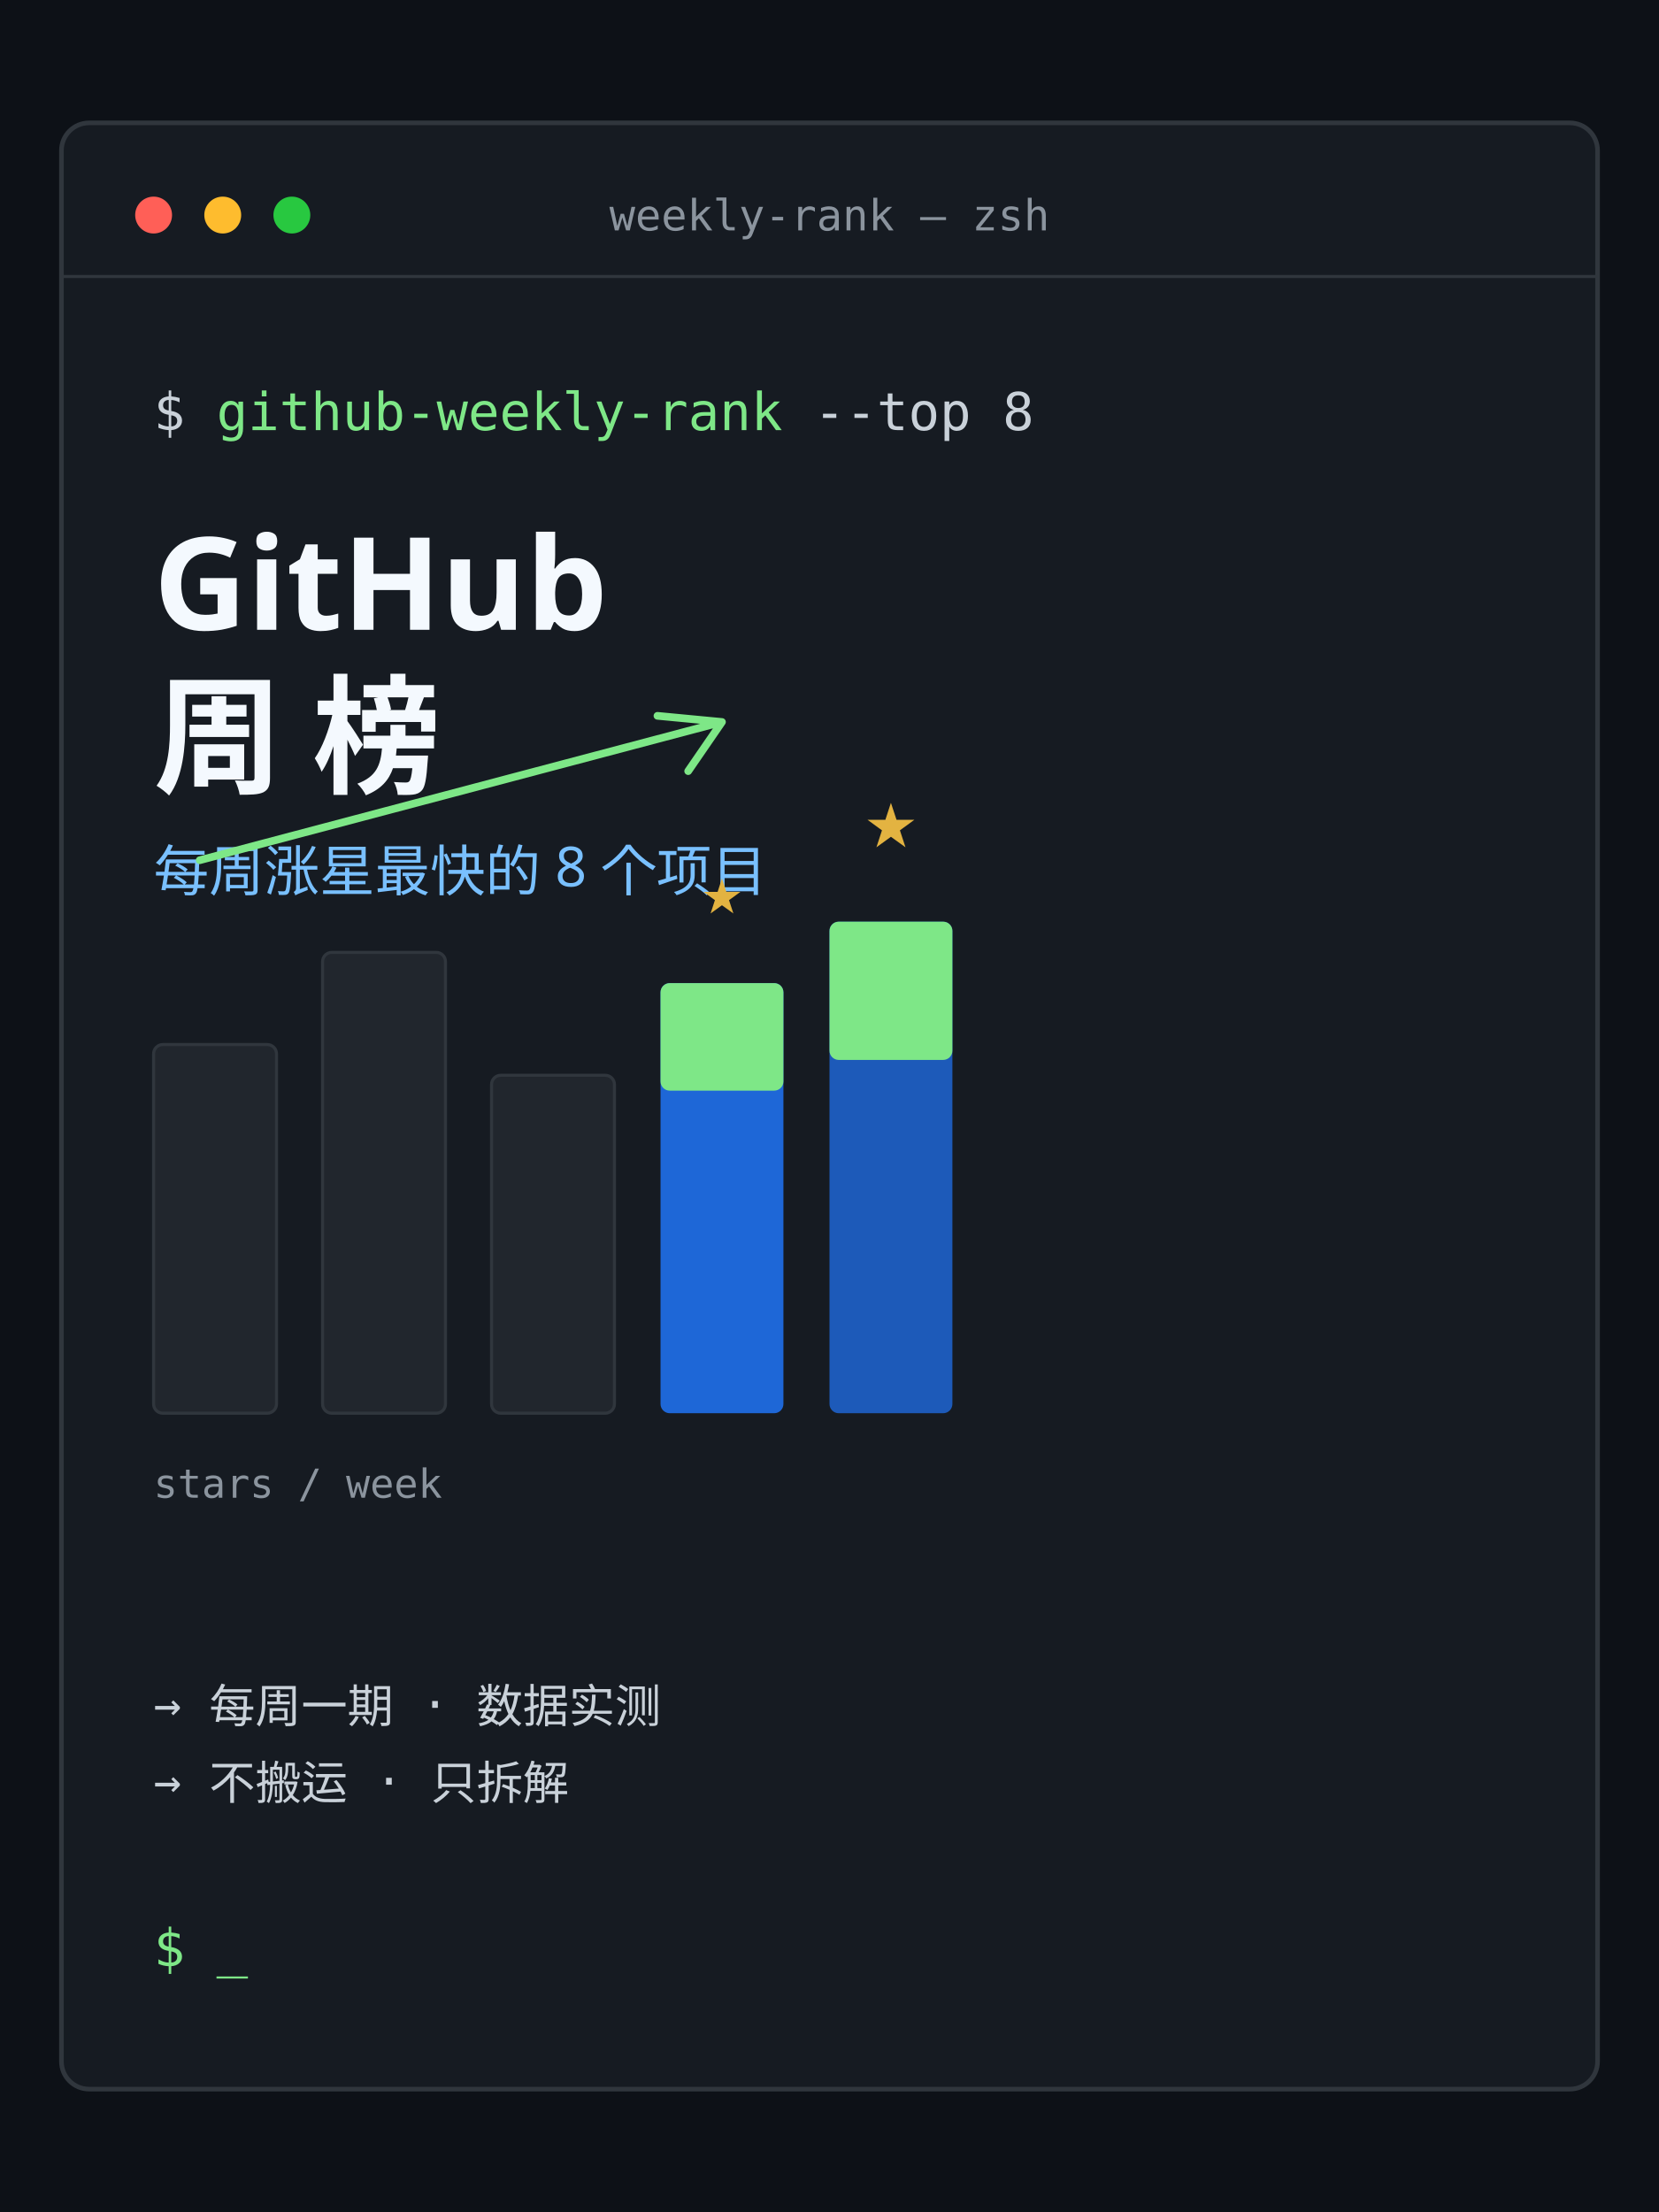
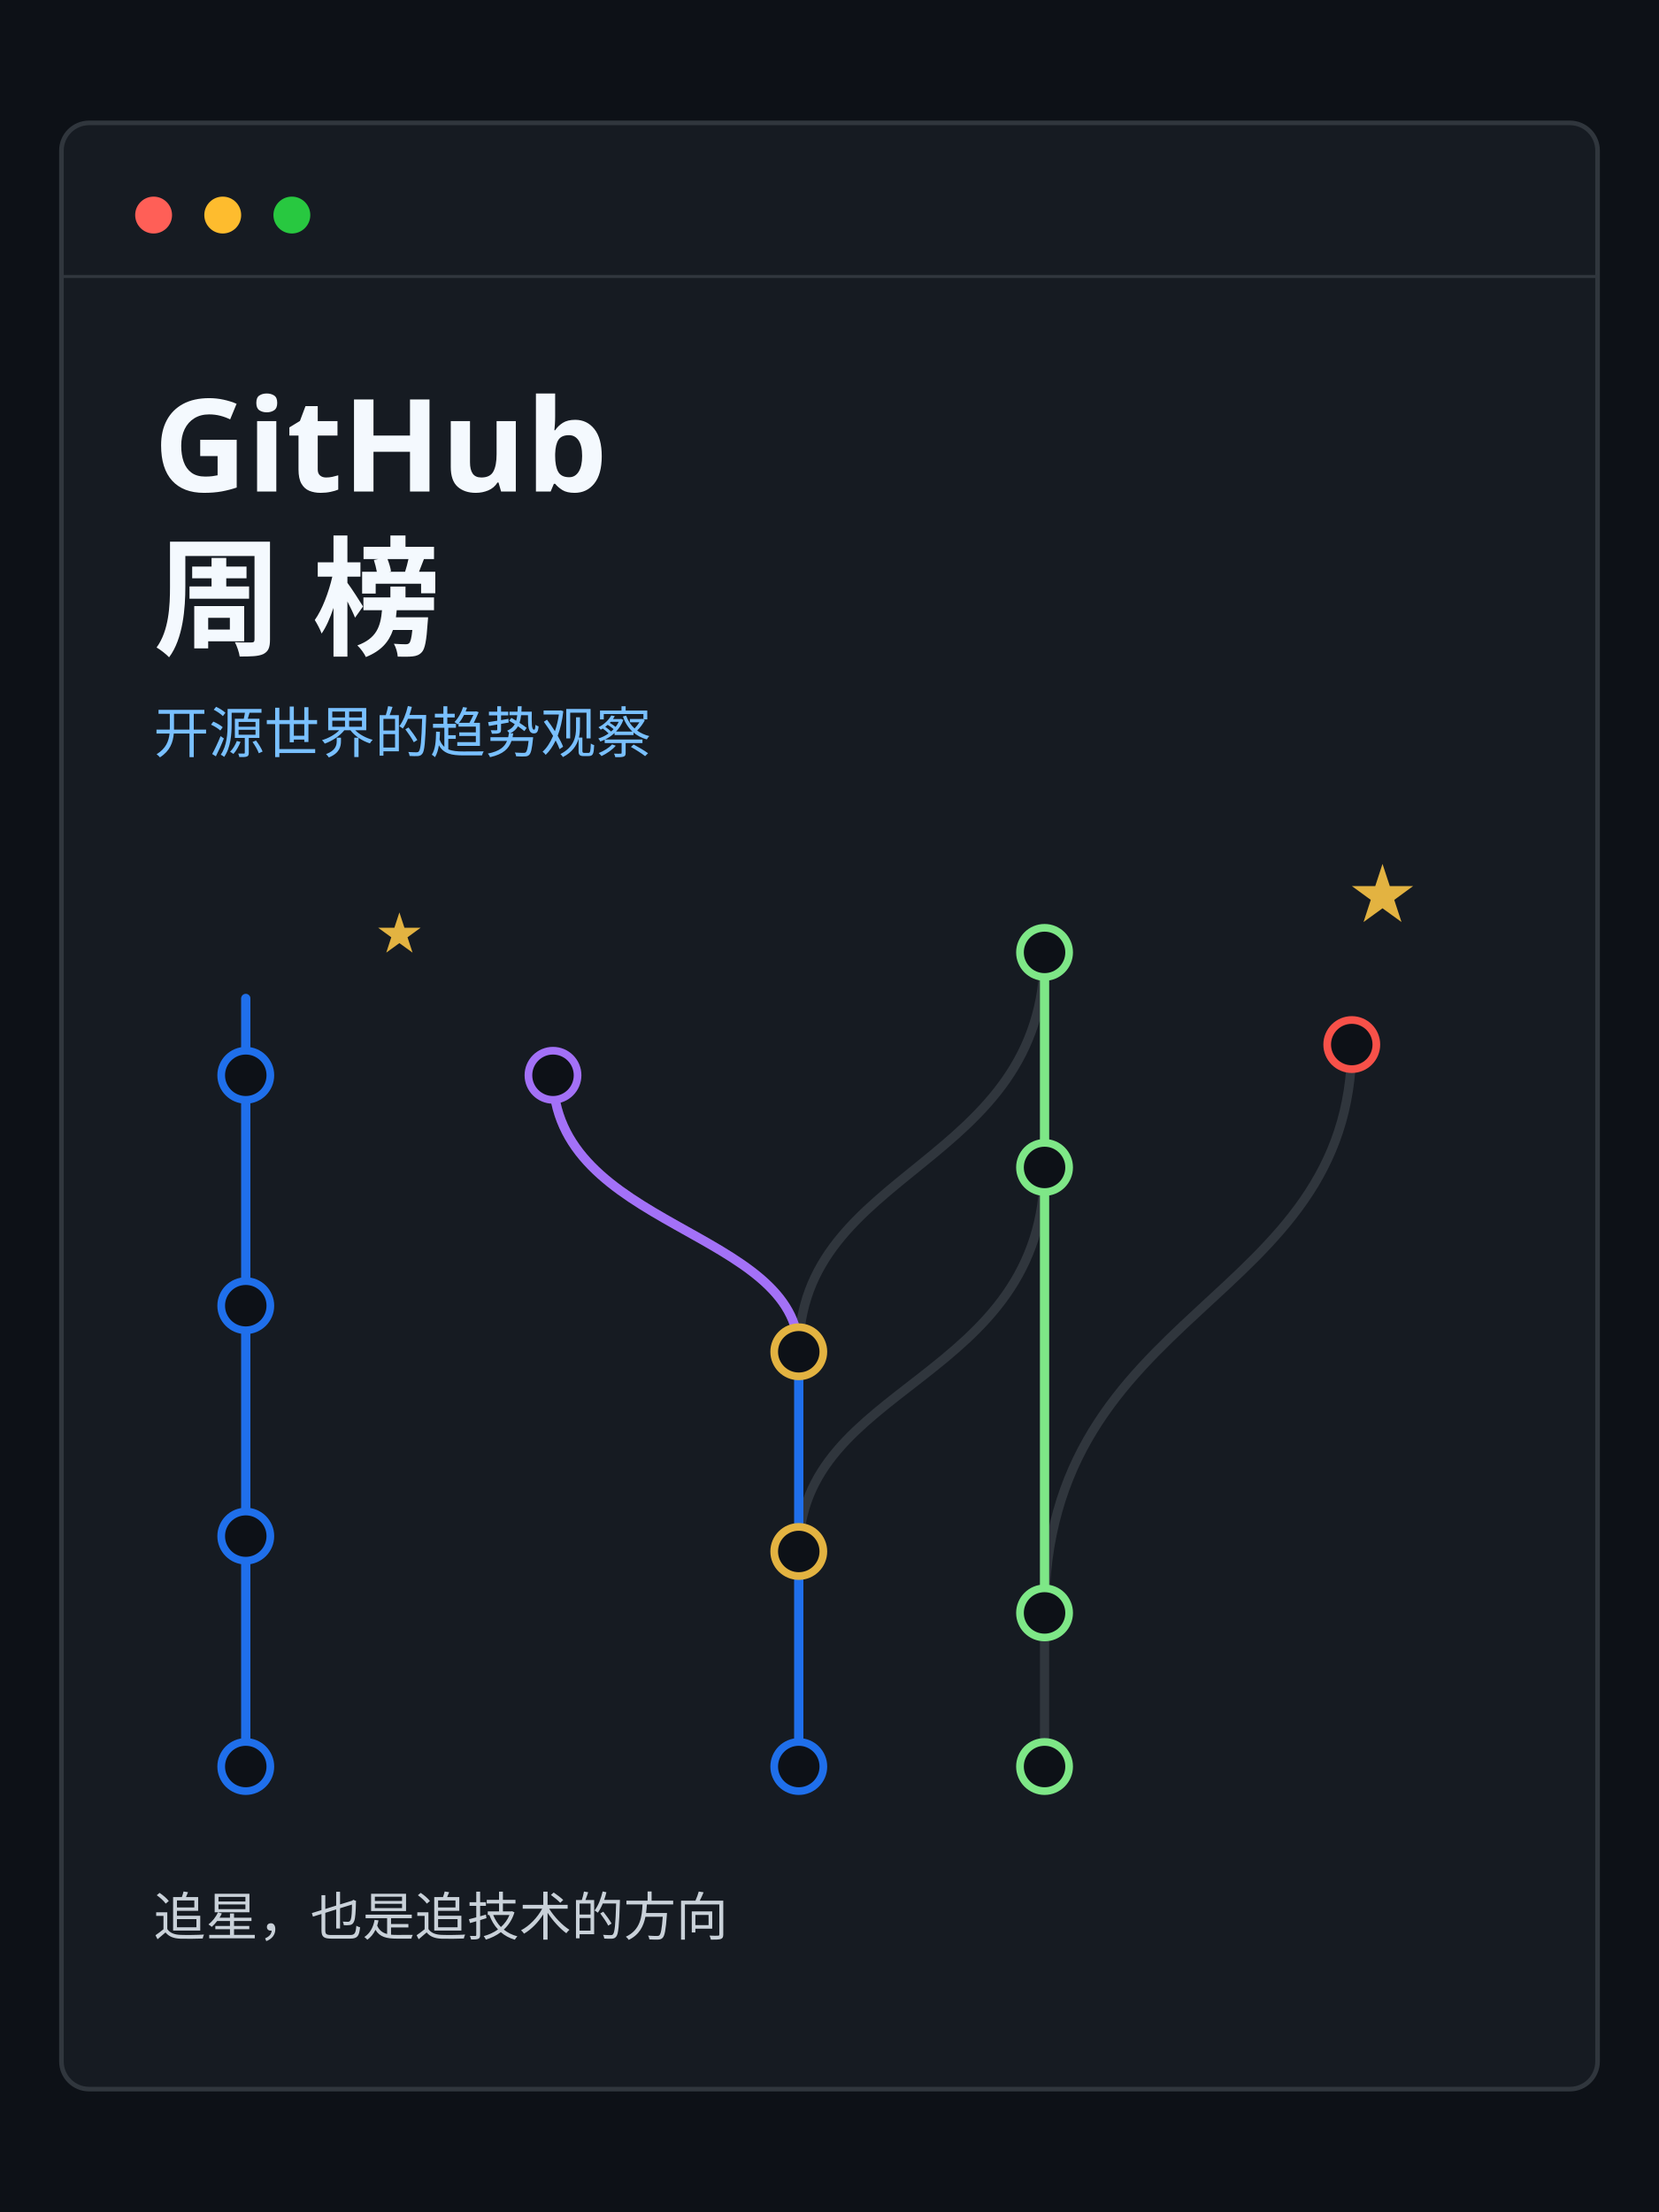
<svg xmlns="http://www.w3.org/2000/svg" viewBox="0 0 1080 1440" font-family="'PingFang SC','Hiragino Sans GB',sans-serif">
  <rect width="1080" height="1440" fill="#0D1117" />
  <rect x="40" y="80" width="1000" height="1280" rx="18" fill="#161B22" stroke="#30363D" stroke-width="3" />
  <circle cx="100" cy="140" r="12" fill="#FF5F57" />
  <circle cx="145" cy="140" r="12" fill="#FEBC2E" />
  <circle cx="190" cy="140" r="12" fill="#28C840" />
-   <text x="540" y="150" fill="#8B949E" font-size="28" text-anchor="middle" font-family="'SF Mono','Menlo',monospace">weekly-rank — zsh</text>
  <line x1="40" y1="180" x2="1040" y2="180" stroke="#30363D" stroke-width="2" />
-   <g font-family="'SF Mono','Menlo',monospace" font-size="34">
-     <text x="100" y="280" fill="#C9D1D9">$ <tspan fill="#7EE787">github-weekly-rank</tspan> --top 8</text>
-     <text x="100" y="410" fill="#F4F9FE" font-size="84" font-weight="700" font-family="'PingFang SC','Hiragino Sans GB',sans-serif">GitHub</text>
-     <text x="100" y="510" fill="#F4F9FE" font-size="84" font-weight="700" font-family="'PingFang SC','Hiragino Sans GB',sans-serif">周 榜</text>
-     <text x="100" y="580" fill="#79C0FF" font-size="36" font-family="'PingFang SC','Hiragino Sans GB',sans-serif">每周涨星最快的 8 个项目</text>
-     <g>
-       <rect x="100" y="680" width="80" height="240" rx="6" fill="#21262D" stroke="#30363D" stroke-width="2" />
-       <rect x="210" y="620" width="80" height="300" rx="6" fill="#21262D" stroke="#30363D" stroke-width="2" />
-       <rect x="320" y="700" width="80" height="220" rx="6" fill="#21262D" stroke="#30363D" stroke-width="2" />
-       <rect x="430" y="640" width="80" height="280" rx="6" fill="#1F6FEB" fill-opacity="0.9" />
-       <rect x="540" y="600" width="80" height="320" rx="6" fill="#1F6FEB" fill-opacity="0.75" />
-       <rect x="430" y="640" width="80" height="70" rx="6" fill="#7EE787" />
-       <rect x="540" y="600" width="80" height="90" rx="6" fill="#7EE787" />
-       <text x="470" y="595" fill="#E3B341" font-size="44" text-anchor="middle">★</text>
-       <text x="580" y="552" fill="#E3B341" font-size="56" text-anchor="middle">★</text>
-       <path d="M130,560 L470,470 M470,470 L428,466 M470,470 L448,502" stroke="#7EE787" stroke-width="5" fill="none" stroke-linecap="round" />
-       <text x="100" y="975" fill="#8B949E" font-size="26">stars / week</text>
-     </g>
-     <text x="100" y="1120" fill="#C9D1D9" font-size="30">→ 每周一期 · 数据实测</text>
-     <text x="100" y="1170" fill="#C9D1D9" font-size="30">→ 不搬运 · 只拆解</text>
-     <text x="100" y="1280" fill="#7EE787" font-size="34">$ _</text>
+   <text x="100" y="320" fill="#F4F9FE" font-size="84" font-weight="700">GitHub</text>
+   <text x="100" y="420" fill="#F4F9FE" font-size="84" font-weight="700">周 榜</text>
+   <text x="100" y="490" fill="#79C0FF" font-size="36">开源世界的趋势观察</text>
+   <g stroke="#30363D" stroke-width="6" fill="none" stroke-linecap="round">
+     <path d="M160,650 L160,1150" />
+     <path d="M360,700 C360,800 520,800 520,880" />
+     <path d="M680,620 C680,760 520,760 520,880 M680,620 L680,760" />
+     <path d="M680,760 C680,900 520,900 520,1010 M680,760 L680,1050" />
+     <path d="M520,880 L520,1150 M520,1010 L520,1150 M680,1050 L680,1150" />
+     <path d="M880,680 C880,850 680,850 680,1050" />
  </g>
+   <g stroke-width="6" fill="none" stroke-linecap="round">
+     <path d="M160,650 L160,1150" stroke="#1F6FEB" />
+     <path d="M360,700 C360,800 520,800 520,880" stroke="#A371F7" />
+     <path d="M680,620 L680,760" stroke="#7EE787" />
+     <path d="M680,760 L680,1050" stroke="#7EE787" />
+     <path d="M520,880 L520,1150" stroke="#1F6FEB" />
+   </g>
+   <g>
+     <circle cx="160" cy="700" r="16" fill="#0D1117" stroke="#1F6FEB" stroke-width="5" />
+     <circle cx="160" cy="850" r="16" fill="#0D1117" stroke="#1F6FEB" stroke-width="5" />
+     <circle cx="160" cy="1000" r="16" fill="#0D1117" stroke="#1F6FEB" stroke-width="5" />
+     <circle cx="360" cy="700" r="16" fill="#0D1117" stroke="#A371F7" stroke-width="5" />
+     <circle cx="520" cy="880" r="16" fill="#0D1117" stroke="#E3B341" stroke-width="5" />
+     <circle cx="520" cy="1010" r="16" fill="#0D1117" stroke="#E3B341" stroke-width="5" />
+     <circle cx="680" cy="620" r="16" fill="#0D1117" stroke="#7EE787" stroke-width="5" />
+     <circle cx="680" cy="760" r="16" fill="#0D1117" stroke="#7EE787" stroke-width="5" />
+     <circle cx="680" cy="1050" r="16" fill="#0D1117" stroke="#7EE787" stroke-width="5" />
+     <circle cx="880" cy="680" r="16" fill="#0D1117" stroke="#F85149" stroke-width="5" />
+     <circle cx="160" cy="1150" r="16" fill="#0D1117" stroke="#1F6FEB" stroke-width="5" />
+     <circle cx="520" cy="1150" r="16" fill="#0D1117" stroke="#1F6FEB" stroke-width="5" />
+     <circle cx="680" cy="1150" r="16" fill="#0D1117" stroke="#7EE787" stroke-width="5" />
+   </g>
+   <text x="900" y="600" fill="#E3B341" font-size="52" text-anchor="middle">★</text>
+   <text x="260" y="620" fill="#E3B341" font-size="36" text-anchor="middle">★</text>
+   <text x="100" y="1260" fill="#C9D1D9" font-size="34">追星，也是追技术的方向</text>
</svg>
